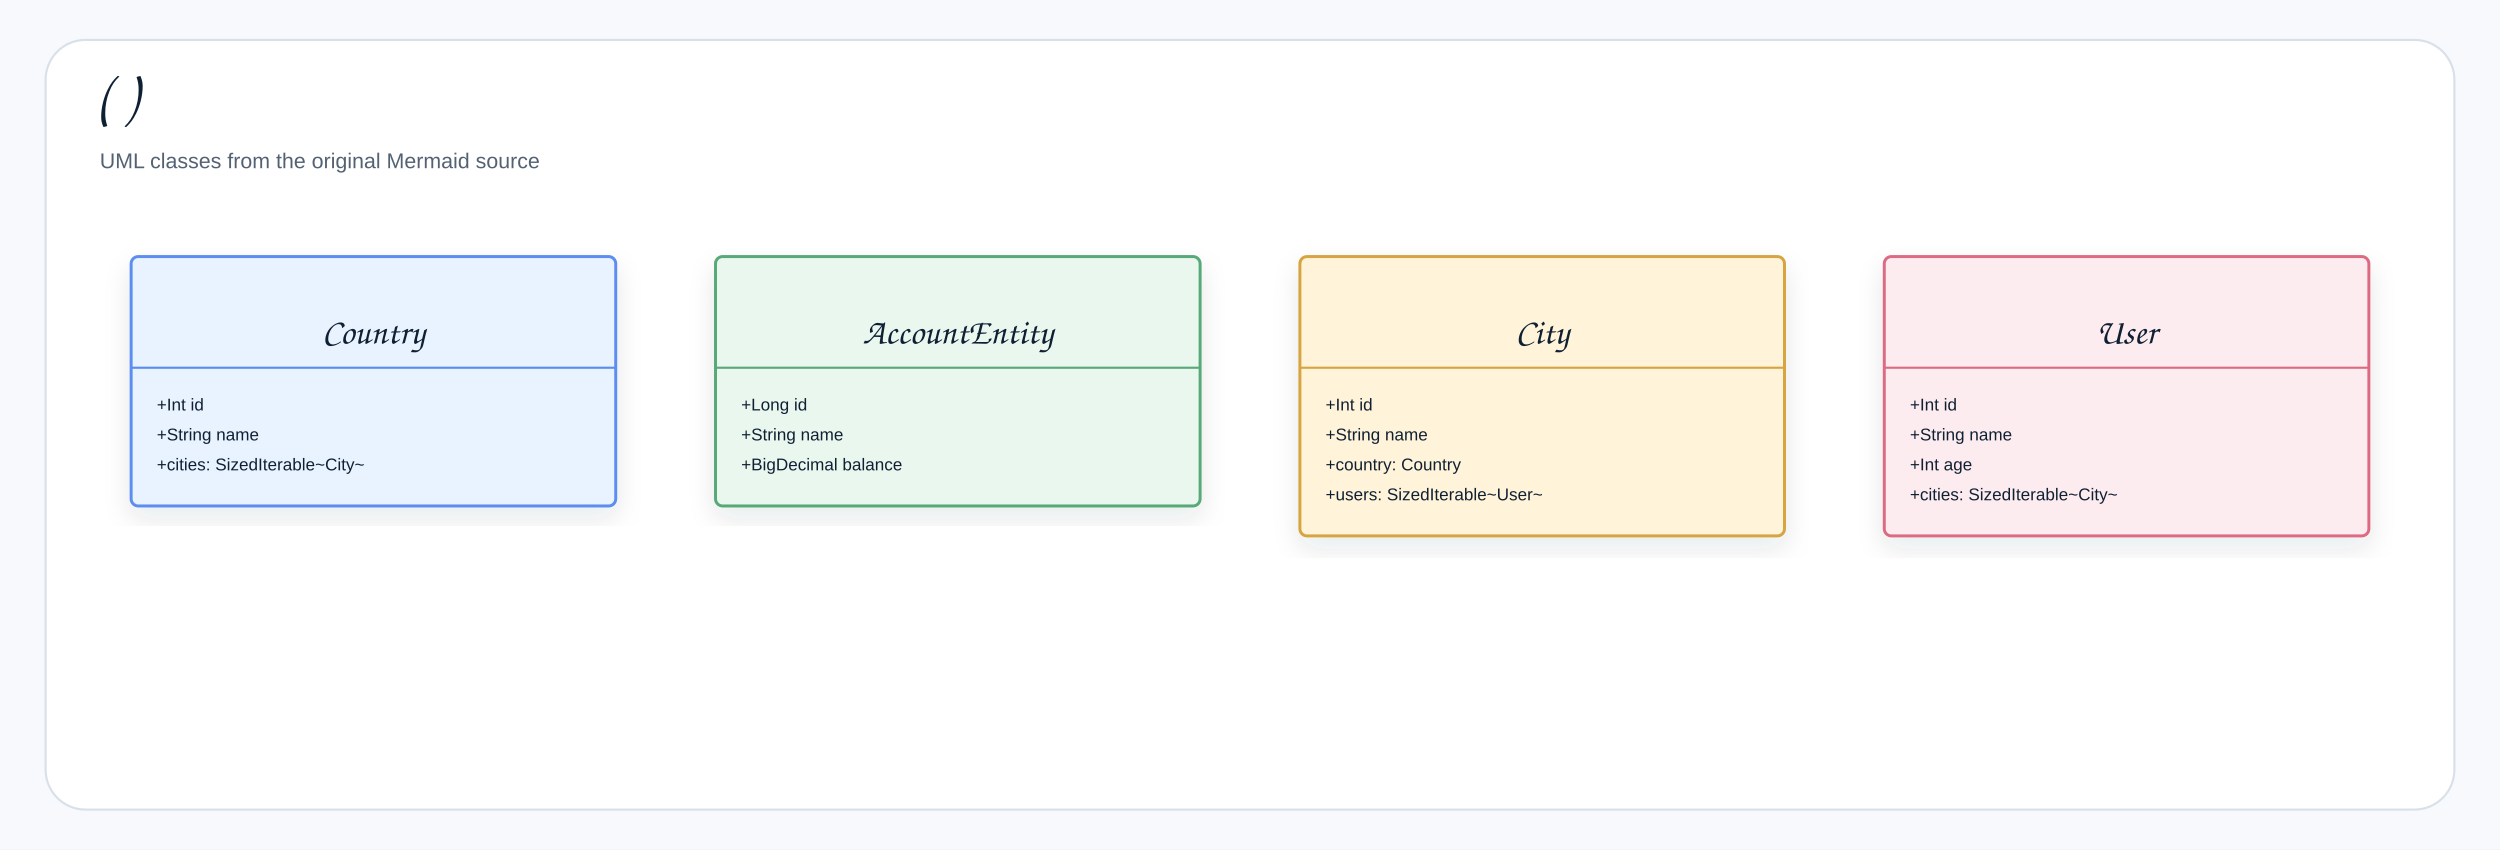
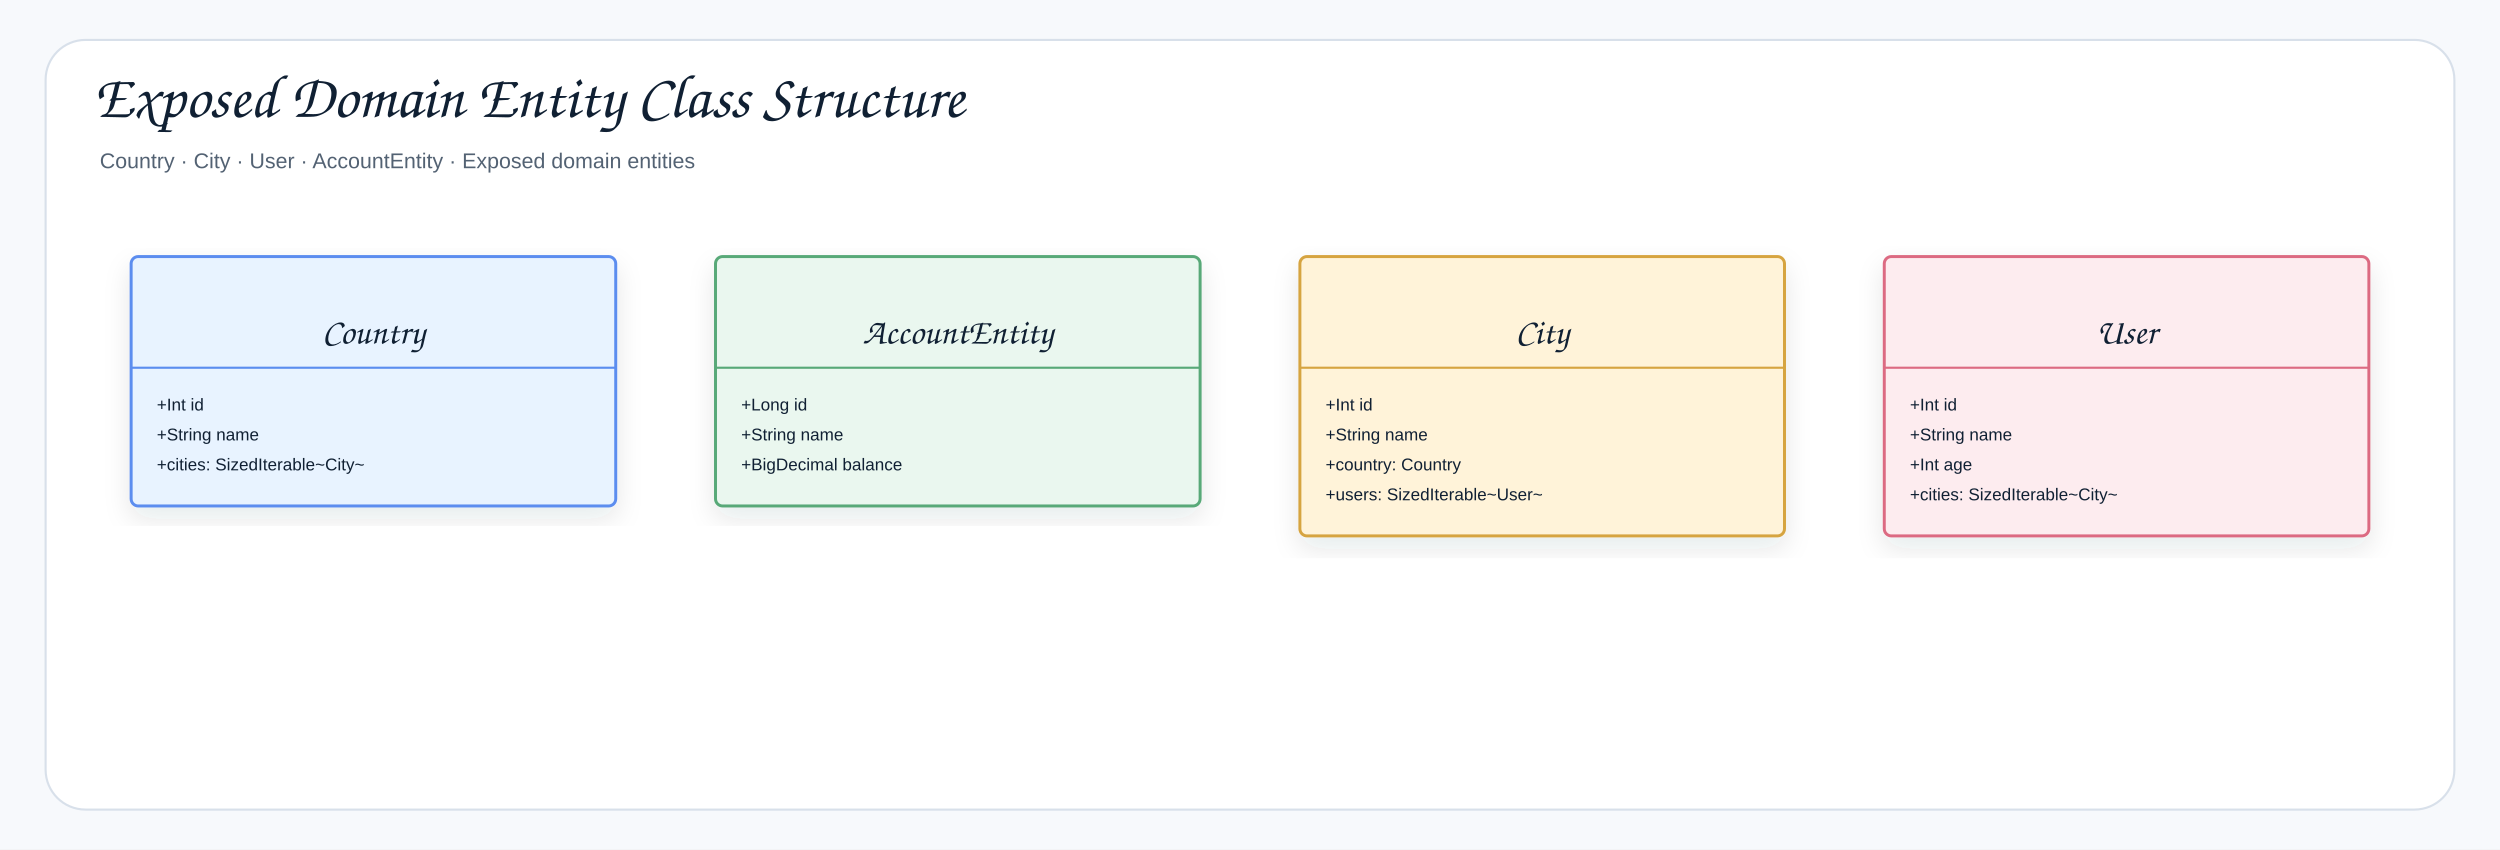
- <svg xmlns="http://www.w3.org/2000/svg" width="1754" height="596" viewBox="0 0 1754 596" role="img" aria-label="( )">
+ <svg xmlns="http://www.w3.org/2000/svg" width="1754" height="596" viewBox="0 0 1754 596" role="img" aria-label="Exposed Domain Entity Class Structure">
  <defs>
    <filter id="shadow" x="-8%" y="-8%" width="116%" height="116%">
      <feDropShadow dx="0" dy="8" stdDeviation="9" flood-color="#1f2937" flood-opacity="0.10" />
    </filter>
    <marker id="openArrow" markerWidth="10" markerHeight="8" refX="8.5" refY="4" orient="auto" markerUnits="strokeWidth">
      <path d="M 1 1 L 8.5 4 L 1 7" fill="none" stroke="#758297" stroke-width="1.7" stroke-linecap="round" stroke-linejoin="round" />
    </marker>
    <marker id="inherit" markerWidth="11" markerHeight="10" refX="9.5" refY="5" orient="auto" markerUnits="strokeWidth">
      <path d="M 0.5 1 L 9.5 5 L 0.5 9 Z" fill="#ffffff" stroke="#758297" stroke-width="1.7" />
    </marker>
    <style>
    .canvas{fill:#f7f9fc}.frame{fill:#fff;stroke:#d8e0ea;stroke-width:1.5}
    .title{font-family:"Architects Daughter","Comic Sans MS","Comic Sans",cursive;font-size:43px;font-weight:400;fill:#102033}
    .subtitle{font-family:"Comic Sans MS","Comic Sans","Comic Neue",Arial,sans-serif;font-size:15px;font-weight:400;fill:#536273}
    .label{font-family:"Architects Daughter","Comic Sans MS","Comic Sans",cursive;font-size:25px;font-weight:400;fill:#102033}
    .smallLabel{font-family:"Architects Daughter","Comic Sans MS","Comic Sans",cursive;font-size:21px;font-weight:400;fill:#102033}
    .mono{font-family:"Comic Sans MS","Comic Sans","Comic Neue",Arial,sans-serif;font-size:12px;font-weight:400;fill:#102033}
    .small{font-family:"Comic Sans MS","Comic Sans","Comic Neue",Arial,sans-serif;font-size:12px;font-weight:400;fill:#536273}
    .strong{font-family:"Comic Sans MS","Comic Sans","Comic Neue",Arial,sans-serif;font-size:13px;font-weight:400;fill:#102033}
    .card{stroke-width:2.1;filter:url(#shadow)}.compartment{stroke-width:1.5;fill:none}
    .line{stroke:#758297;stroke-width:2.1;fill:none;marker-end:url(#openArrow)}
    .plainLine{stroke:#758297;stroke-width:2.1;fill:none}
    .dashed{stroke:#758297;stroke-width:2.1;stroke-dasharray:7 6;fill:none;marker-end:url(#openArrow)}
    .inheritLine{stroke:#758297;stroke-width:2.2;fill:none;marker-end:url(#inherit)}
    .implLine{stroke:#758297;stroke-width:2.2;stroke-dasharray:8 7;fill:none;marker-end:url(#inherit)}
  </style>
  </defs>
  <rect class="canvas" width="1754" height="596" />
  <rect class="frame" x="32" y="28" width="1690" height="540" rx="28" />
-   <text class="title" x="66" y="82">( )</text>
-   <text class="subtitle" x="70" y="118">UML classes from the original Mermaid source</text>
+   <text class="title" x="66" y="82">Exposed Domain Entity Class Structure</text>
+   <text class="subtitle" x="70" y="118">Country · City · User · AccountEntity · Exposed domain entities</text>
  <g transform="translate(92,180)">
    <rect class="card" x="0" y="0" width="340" height="175" rx="5" fill="#E8F3FF" stroke="#5B8DEF" />
    <line class="compartment" x1="0" y1="78" x2="340" y2="78" stroke="#5B8DEF" />
    <text class="small" x="170" y="26" text-anchor="middle" />
    <text class="label" x="170" y="61" text-anchor="middle">Country</text>
    <text class="mono" x="18" y="108">+Int id</text>
    <text class="mono" x="18" y="129">+String name</text>
    <text class="mono" x="18" y="150">+cities: SizedIterable~City~</text>
  </g>
  <g transform="translate(502,180)">
    <rect class="card" x="0" y="0" width="340" height="175" rx="5" fill="#EAF7EF" stroke="#58A978" />
    <line class="compartment" x1="0" y1="78" x2="340" y2="78" stroke="#58A978" />
    <text class="small" x="170" y="26" text-anchor="middle" />
    <text class="label" x="170" y="61" text-anchor="middle">AccountEntity</text>
    <text class="mono" x="18" y="108">+Long id</text>
    <text class="mono" x="18" y="129">+String name</text>
    <text class="mono" x="18" y="150">+BigDecimal balance</text>
  </g>
  <g transform="translate(912,180)">
    <rect class="card" x="0" y="0" width="340" height="196" rx="5" fill="#FFF3D9" stroke="#D6A441" />
    <line class="compartment" x1="0" y1="78" x2="340" y2="78" stroke="#D6A441" />
    <text class="small" x="170" y="26" text-anchor="middle" />
    <text class="label" x="170" y="61" text-anchor="middle">City</text>
    <text class="mono" x="18" y="108">+Int id</text>
    <text class="mono" x="18" y="129">+String name</text>
    <text class="mono" x="18" y="150">+country: Country</text>
    <text class="mono" x="18" y="171">+users: SizedIterable~User~</text>
  </g>
  <g transform="translate(1322,180)">
    <rect class="card" x="0" y="0" width="340" height="196" rx="5" fill="#FDECEF" stroke="#DC6B82" />
    <line class="compartment" x1="0" y1="78" x2="340" y2="78" stroke="#DC6B82" />
    <text class="small" x="170" y="26" text-anchor="middle" />
    <text class="label" x="170" y="61" text-anchor="middle">User</text>
    <text class="mono" x="18" y="108">+Int id</text>
    <text class="mono" x="18" y="129">+String name</text>
    <text class="mono" x="18" y="150">+Int age</text>
    <text class="mono" x="18" y="171">+cities: SizedIterable~City~</text>
  </g>
</svg>
